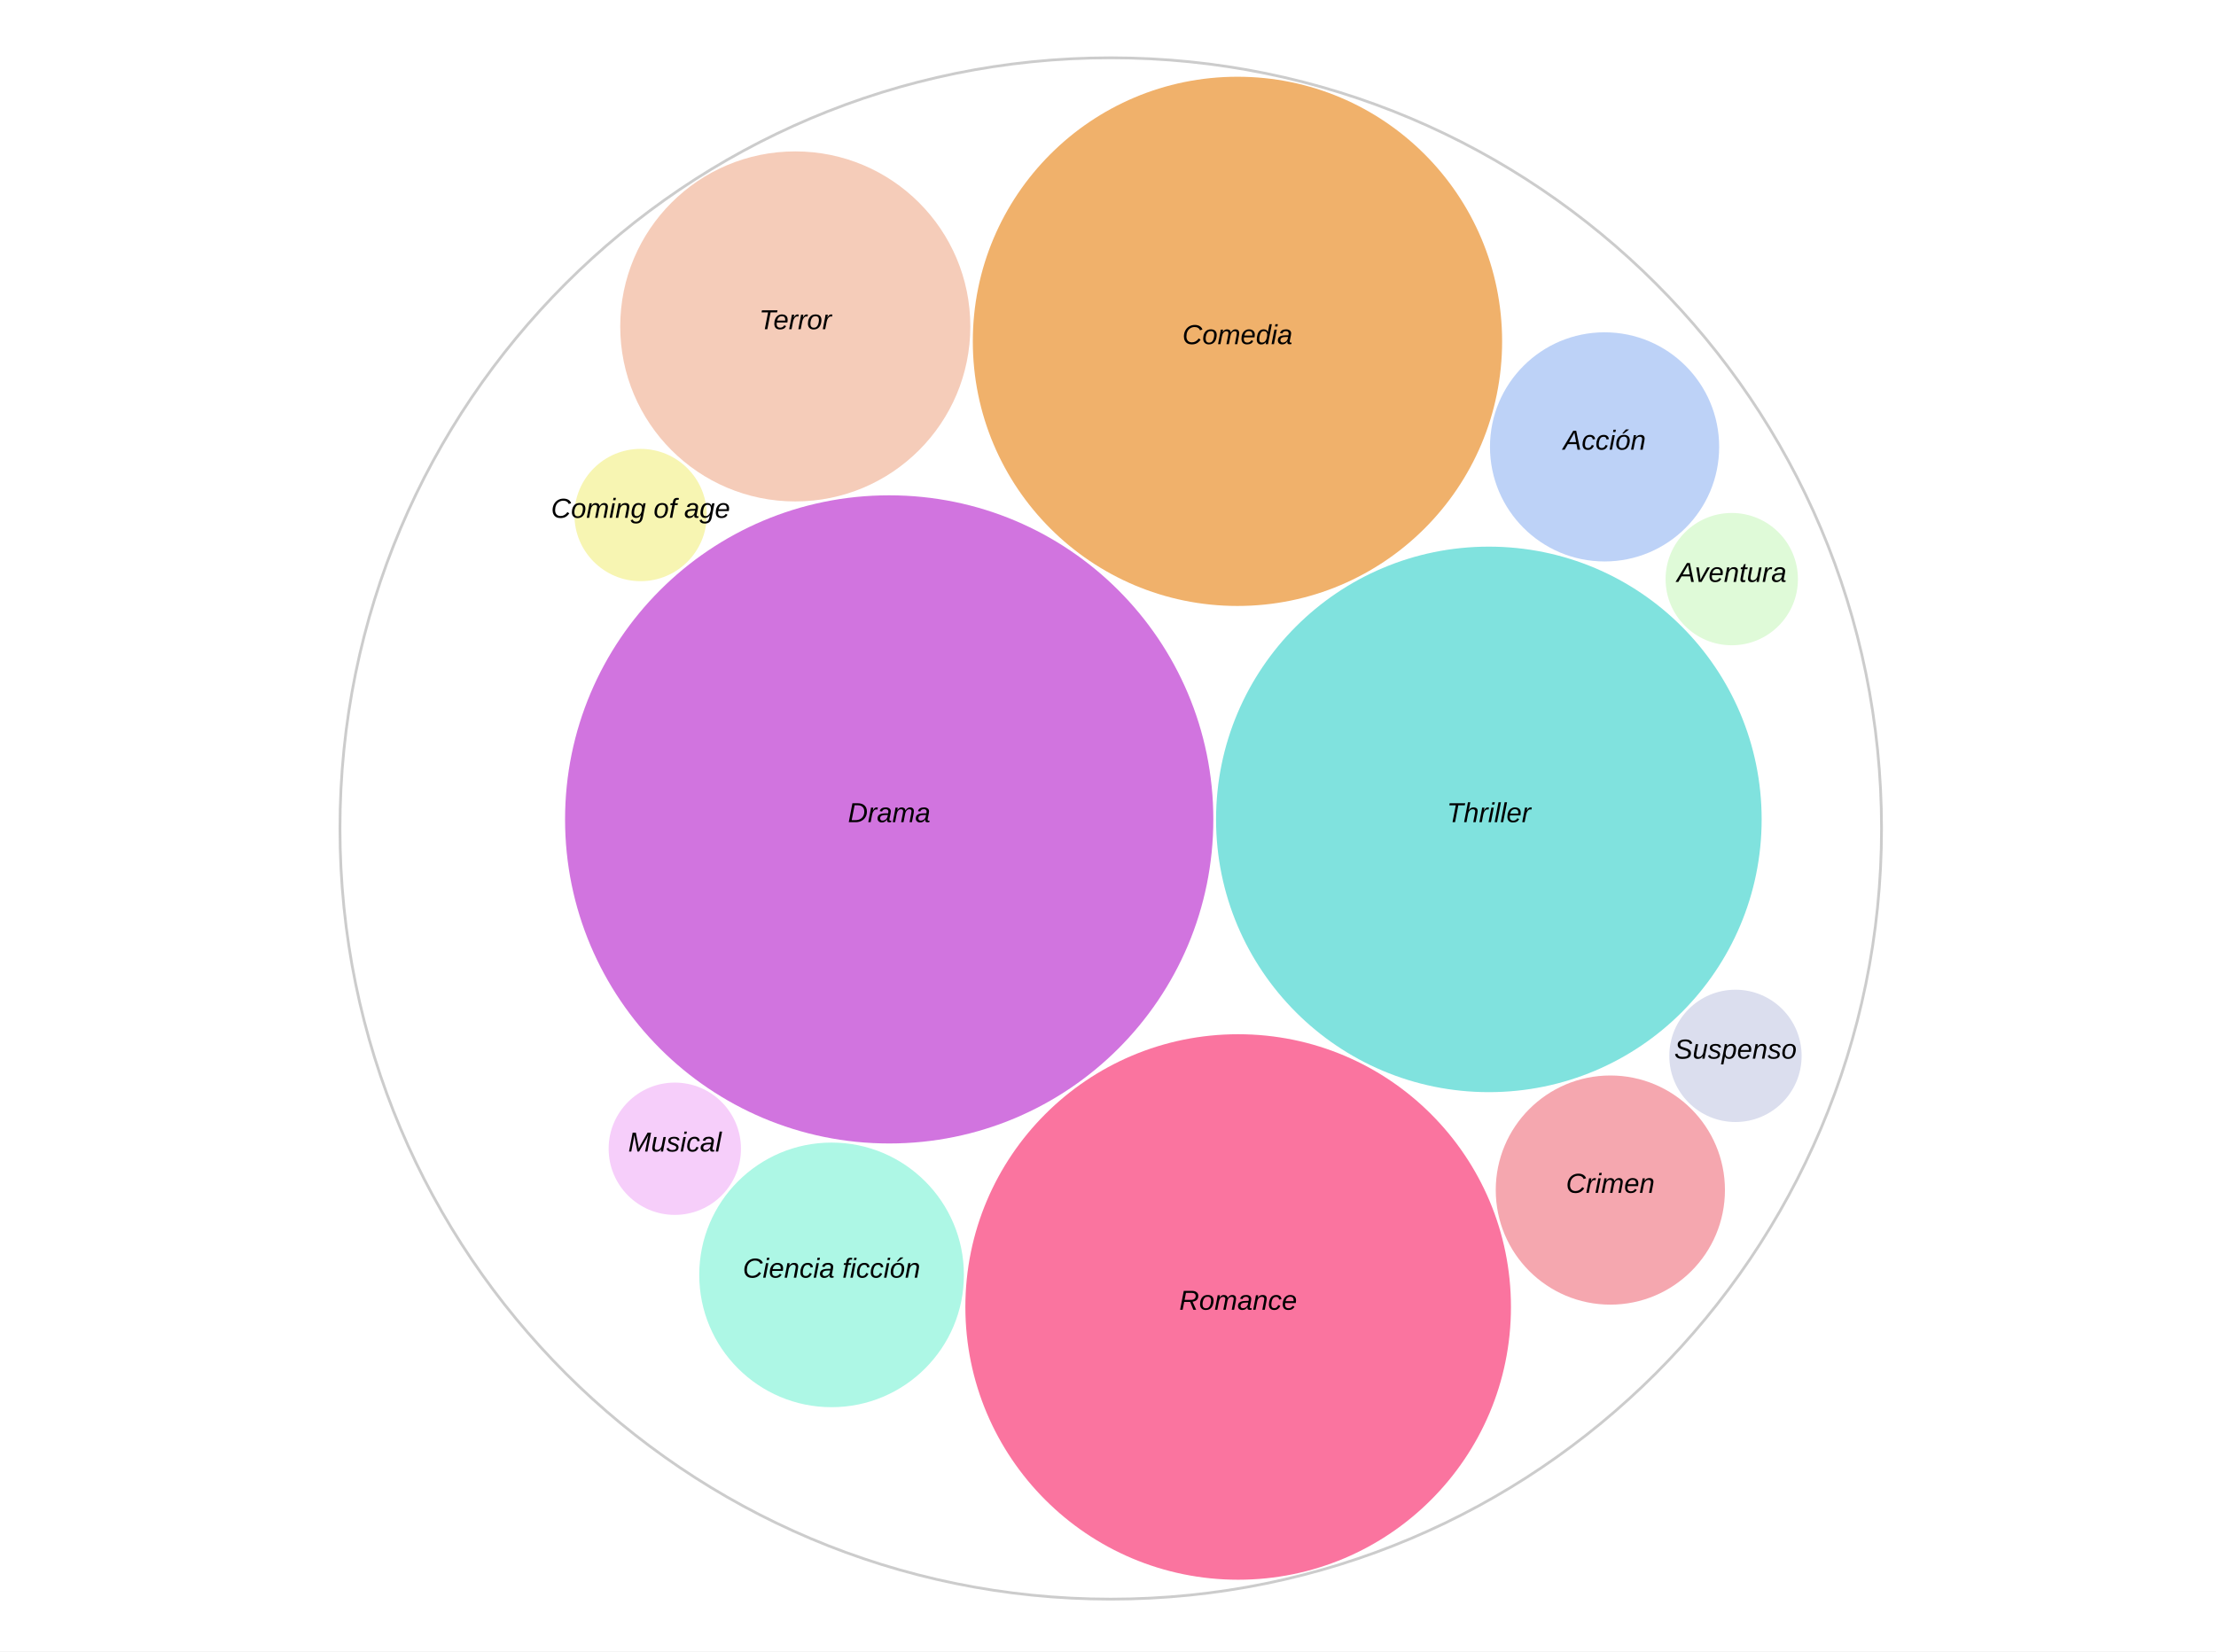
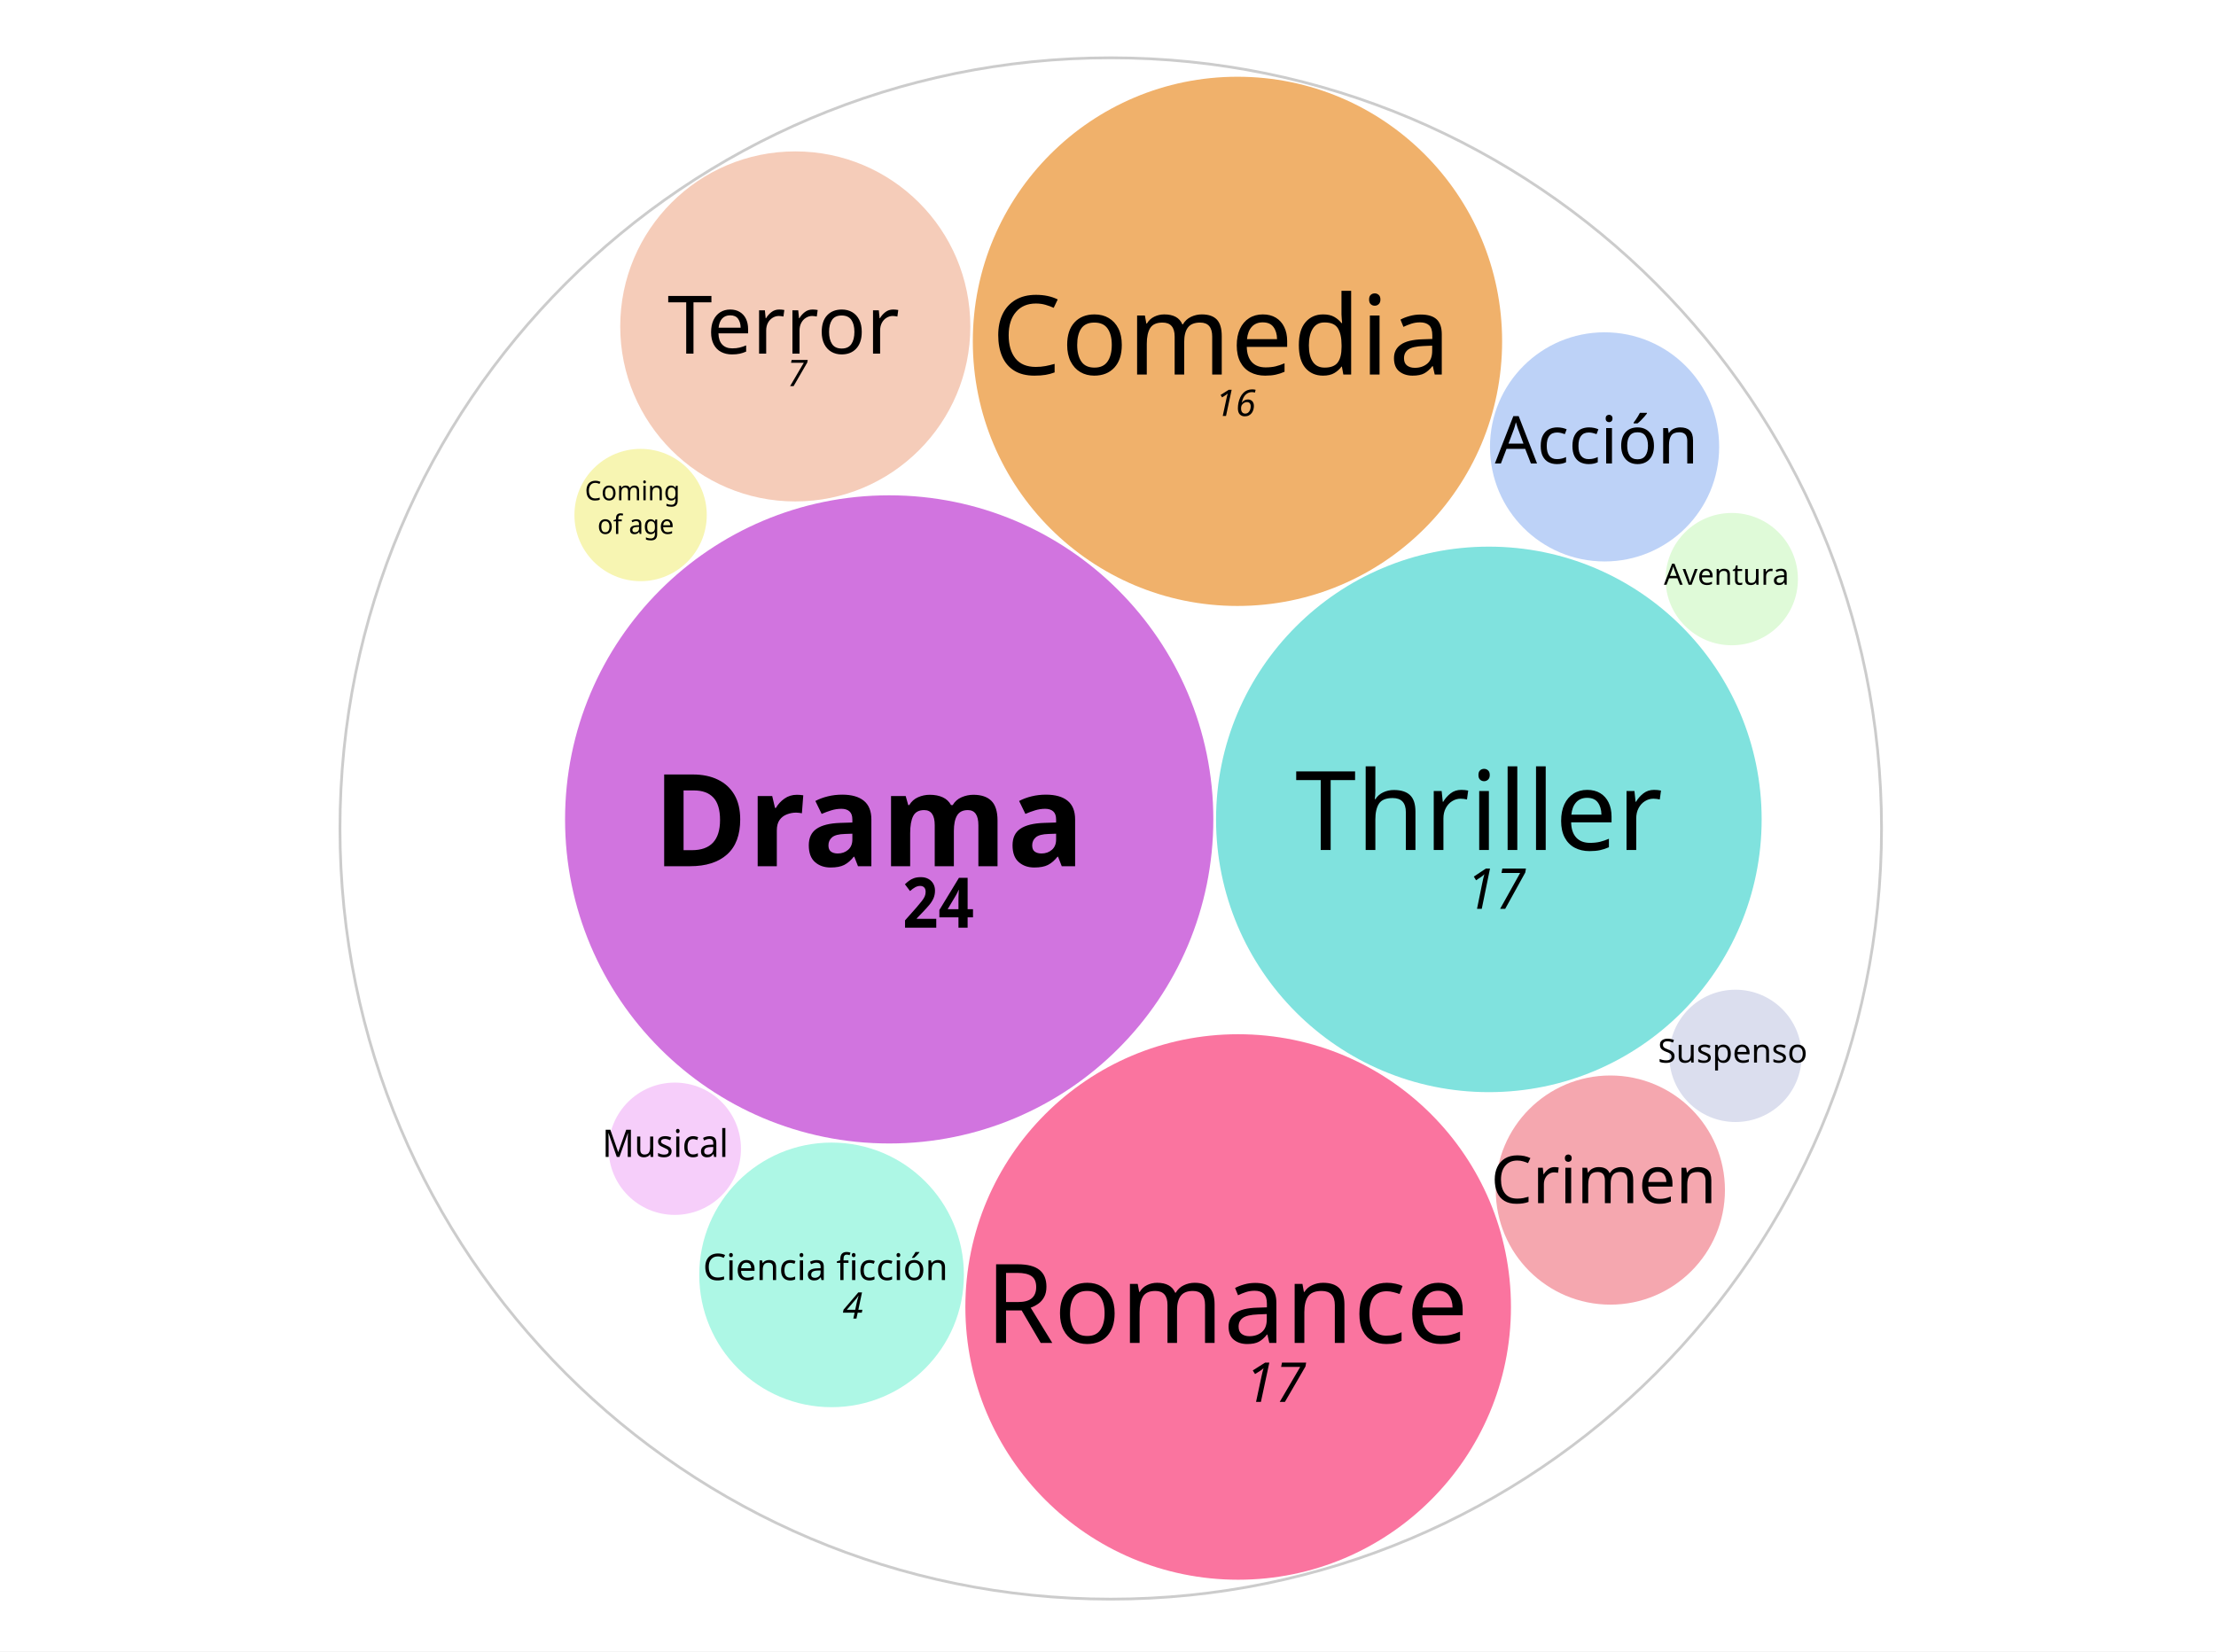
- <svg xmlns="http://www.w3.org/2000/svg" width="805" height="600">
+ <svg xmlns="http://www.w3.org/2000/svg" width="805" height="600" version="1.1" id="svg13">
+   <defs id="defs13" />
  <rect width="805" height="600" x="0" y="0" fill="#FFFFFF" id="background" />
  <g transform="translate(20,20)" id="viz">
    <g id="nodes">
-       <g transform="translate(383.5,281)">
+       <g transform="translate(383.5,281)" id="g1">
        <path id="p_943.5" d="M-5.143516556418883e-14,280A280,280,0,1,1,5.143516556418883e-14,-280A280,280,0,1,1,-5.143516556418883e-14,280Z" fill="none" stroke="#ccc" />
      </g>
      <g transform="translate(303.0149,277.7037)" id="Drama">
        <path id="p_697.4639729854881" d="M-2.1629473183367198e-14,117.745A117.745,117.745,0,1,1,2.1629473183367198e-14,-117.745A117.745,117.745,0,1,1,-2.1629473183367198e-14,117.745Z" fill="#d174df" stroke="none" />
      </g>
      <g transform="translate(520.8507,277.7037)" id="Thriller">
        <path id="p_896.6518904085843" d="M-1.8203914269132267e-14,99.097A99.097,99.097,0,1,1,1.8203914269132267e-14,-99.097A99.097,99.097,0,1,1,-1.8203914269132267e-14,99.097Z" fill="#80e2de" stroke="none" />
      </g>
      <g transform="translate(429.7825,454.8545)" id="Romance">
        <path id="p_982.7345016447423" d="M-1.8203914269132267e-14,99.097A99.097,99.097,0,1,1,1.8203914269132267e-14,-99.097A99.097,99.097,0,1,1,-1.8203914269132267e-14,99.097Z" fill="#fa749f" stroke="none" />
      </g>
      <g transform="translate(429.5292,104.0193)" id="Comedia">
        <path id="p_628.6872559874643" d="M-1.7660390901487255e-14,96.139A96.139,96.139,0,1,1,1.7660390901487255e-14,-96.139A96.139,96.139,0,1,1,-1.7660390901487255e-14,96.139Z" fill="#f0b16b" stroke="none" />
      </g>
      <g transform="translate(268.8994,98.59575)" id="Terror">
        <path id="p_430.08488946735173" d="M-1.168125059538077e-14,63.59A63.59,63.59,0,1,1,1.168125059538077e-14,-63.59A63.59,63.59,0,1,1,-1.168125059538077e-14,63.59Z" fill="#f5ccb9" stroke="none" />
      </g>
      <g transform="translate(282.0824,443.1927)" id="Ciencia ficción">
        <path id="p_772.3444735066266" d="M-8.830195450743629e-15,48.069A48.069,48.069,0,1,1,8.830195450743629e-15,-48.069A48.069,48.069,0,1,1,-8.830195450743629e-15,48.069Z" fill="#adf7e5" stroke="none" />
      </g>
      <g transform="translate(562.8875,142.362)" id="Acción">
        <path id="p_745.878735538712" d="M-7.647173580725765e-15,41.629A41.629,41.629,0,1,1,7.647173580725765e-15,-41.629A41.629,41.629,0,1,1,-7.647173580725765e-15,41.629Z" fill="#bdd2f7" stroke="none" />
      </g>
      <g transform="translate(564.9861,412.3756)" id="Crimen">
        <path id="p_1017.9910567201656" d="M-7.647173580725765e-15,41.629A41.629,41.629,0,1,1,7.647173580725765e-15,-41.629A41.629,41.629,0,1,1,-7.647173580725765e-15,41.629Z" fill="#f5a7af" stroke="none" />
      </g>
      <g transform="translate(225.1351,397.3651)" id="Musical">
        <path id="p_645.5349011032438" d="M-4.4150977253718145e-15,24.035A24.035,24.035,0,1,1,4.4150977253718145e-15,-24.035A24.035,24.035,0,1,1,-4.4150977253718145e-15,24.035Z" fill="#f6cefa" stroke="none" />
      </g>
      <g transform="translate(212.7079,167.1199)" id="Coming of age">
        <path id="p_402.86252655846954" d="M-4.4150977253718145e-15,24.035A24.035,24.035,0,1,1,4.4150977253718145e-15,-24.035A24.035,24.035,0,1,1,-4.4150977253718145e-15,24.035Z" fill="#f7f5b2" stroke="none" />
      </g>
      <g transform="translate(609.0912,190.4073)" id="Aventura">
        <path id="p_822.5332015973413" d="M-4.4150977253718145e-15,24.035A24.035,24.035,0,1,1,4.4150977253718145e-15,-24.035A24.035,24.035,0,1,1,-4.4150977253718145e-15,24.035Z" fill="#dffad8" stroke="none" />
      </g>
      <g transform="translate(610.4375,363.6179)" id="Suspenso">
        <path id="p_997.0900426719797" d="M-4.4150977253718145e-15,24.035A24.035,24.035,0,1,1,4.4150977253718145e-15,-24.035A24.035,24.035,0,1,1,-4.4150977253718145e-15,24.035Z" fill="#dbdeee" stroke="none" />
      </g>
    </g>
-     <g id="labels">
-       <g transform="translate(303.0149,277.7037)">
-         <text text-anchor="middle" dominant-baseline="text-before-edge" transform="translate(0,-5.59375)">
-           <tspan x="0" y="0" dy="0" style="font-family: Arial, sans-serif; font-size: 10px; fill: black; font-weight: normal; font-style: italic;">Drama</tspan>
+     <g id="labels" transform="translate(-3.627447,-3.372586)">
+       <g transform="translate(610.4375,363.6179)" id="g13">
+         <text text-anchor="middle" dominant-baseline="text-before-edge" id="text1" style="font-style:normal;font-variant:normal;font-weight:bold;font-stretch:normal;font-size:46.667px;font-family:'Snell Roundhand';-inkscape-font-specification:'Snell Roundhand, Bold';font-variant-ligatures:normal;font-variant-caps:normal;font-variant-numeric:normal;font-variant-east-asian:normal;dominant-baseline:text-before-edge;text-anchor:middle" x="-311.249" y="-101.743">
+           <tspan x="-311.249" y="-101.743" dy="0" style="font-style:normal;font-variant:normal;font-weight:bold;font-stretch:normal;font-size:46.667px;font-family:'Snell Roundhand';-inkscape-font-specification:'Snell Roundhand, Bold';font-variant-ligatures:normal;font-variant-caps:normal;font-variant-numeric:normal;font-variant-east-asian:normal;fill:#000000" id="tspan1">Drama</tspan>
+         </text>
+         <text text-anchor="middle" dominant-baseline="text-before-edge" id="text2" style="font-style:normal;font-variant:normal;font-weight:500;font-stretch:normal;font-size:40px;font-family:'Snell Roundhand';-inkscape-font-specification:'Snell Roundhand, Medium';font-variant-ligatures:normal;font-variant-caps:normal;font-variant-numeric:normal;font-variant-east-asian:normal;dominant-baseline:text-before-edge;text-anchor:middle" x="-89.587" y="-102.462">
+           <tspan x="-89.587" y="-102.462" dy="0" style="font-style:normal;font-variant:normal;font-weight:500;font-stretch:normal;font-size:40px;font-family:'Snell Roundhand';-inkscape-font-specification:'Snell Roundhand, Medium';font-variant-ligatures:normal;font-variant-caps:normal;font-variant-numeric:normal;font-variant-east-asian:normal;fill:#000000" id="tspan2">Thriller</tspan>
+         </text>
+         <text text-anchor="middle" dominant-baseline="text-before-edge" id="text3" style="font-style:normal;font-variant:normal;font-weight:500;font-stretch:normal;font-size:40px;font-family:'Snell Roundhand';-inkscape-font-specification:'Snell Roundhand, Medium';font-variant-ligatures:normal;font-variant-caps:normal;font-variant-numeric:normal;font-variant-east-asian:normal;dominant-baseline:text-before-edge;text-anchor:middle" x="-181.131" y="76.624">
+           <tspan x="-181.131" y="76.624" dy="0" style="font-style:normal;font-variant:normal;font-weight:500;font-stretch:normal;font-size:40px;font-family:'Snell Roundhand';-inkscape-font-specification:'Snell Roundhand, Medium';font-variant-ligatures:normal;font-variant-caps:normal;font-variant-numeric:normal;font-variant-east-asian:normal;fill:#000000" id="tspan3">Romance</tspan>
+         </text>
+         <text text-anchor="middle" dominant-baseline="text-before-edge" id="text4" style="font-style:normal;font-variant:normal;font-weight:500;font-stretch:normal;font-size:40px;font-family:'Snell Roundhand';-inkscape-font-specification:'Snell Roundhand, Medium';font-variant-ligatures:normal;font-variant-caps:normal;font-variant-numeric:normal;font-variant-east-asian:normal;dominant-baseline:text-before-edge;text-anchor:middle" x="-183.224" y="-275.209">
+           <tspan x="-183.224" y="-275.209" dy="0" style="font-style:normal;font-variant:normal;font-weight:500;font-stretch:normal;font-size:40px;font-family:'Snell Roundhand';-inkscape-font-specification:'Snell Roundhand, Medium';font-variant-ligatures:normal;font-variant-caps:normal;font-variant-numeric:normal;font-variant-east-asian:normal;fill:#000000" id="tspan4">Comedia</tspan>
+         </text>
+         <text text-anchor="middle" dominant-baseline="text-before-edge" id="text8" style="font-style:normal;font-variant:normal;font-weight:500;font-stretch:normal;font-size:24px;font-family:'Snell Roundhand';-inkscape-font-specification:'Snell Roundhand, Medium';font-variant-ligatures:normal;font-variant-caps:normal;font-variant-numeric:normal;font-variant-east-asian:normal" x="-44.251" y="38.266">
+           <tspan x="-44.251" y="38.266" dy="0" style="font-style:normal;font-variant:normal;font-weight:500;font-stretch:normal;font-size:24px;font-family:'Snell Roundhand';-inkscape-font-specification:'Snell Roundhand, Medium';font-variant-ligatures:normal;font-variant-caps:normal;font-variant-numeric:normal;font-variant-east-asian:normal;fill:#000000" id="tspan8">Crimen</tspan>
+         </text>
+         <text text-anchor="middle" dominant-baseline="text-before-edge" id="text5" style="font-style:normal;font-variant:normal;font-weight:500;font-stretch:normal;font-size:29.333px;font-family:'Snell Roundhand';-inkscape-font-specification:'Snell Roundhand, Medium';font-variant-ligatures:normal;font-variant-caps:normal;font-variant-numeric:normal;font-variant-east-asian:normal;dominant-baseline:text-before-edge;text-anchor:middle" x="-342.208" y="-274.533">
+           <tspan x="-342.208" y="-274.533" dy="0" style="font-style:normal;font-variant:normal;font-weight:500;font-stretch:normal;font-size:29.333px;font-family:'Snell Roundhand';-inkscape-font-specification:'Snell Roundhand, Medium';font-variant-ligatures:normal;font-variant-caps:normal;font-variant-numeric:normal;font-variant-east-asian:normal;fill:#000000" id="tspan5">Terror</tspan>
+         </text>
+         <text text-anchor="middle" dominant-baseline="text-before-edge" id="text6" style="font-style:normal;font-variant:normal;font-weight:500;font-stretch:normal;font-size:13.333px;font-family:'Snell Roundhand';-inkscape-font-specification:'Snell Roundhand, Medium';font-variant-ligatures:normal;font-variant-caps:normal;font-variant-numeric:normal;font-variant-east-asian:normal;dominant-baseline:text-before-edge;text-anchor:middle" x="-326.928" y="74.479">
+           <tspan x="-326.928" y="74.479" dy="0" style="font-style:normal;font-variant:normal;font-weight:500;font-stretch:normal;font-size:13.333px;font-family:'Snell Roundhand';-inkscape-font-specification:'Snell Roundhand, Medium';font-variant-ligatures:normal;font-variant-caps:normal;font-variant-numeric:normal;font-variant-east-asian:normal;fill:#000000" id="tspan6">Ciencia ficción</tspan>
+         </text>
+         <text text-anchor="middle" dominant-baseline="text-before-edge" id="text7" style="font-style:normal;font-variant:normal;font-weight:500;font-stretch:normal;font-size:24px;font-family:'Snell Roundhand';-inkscape-font-specification:'Snell Roundhand, Medium';font-variant-ligatures:normal;font-variant-caps:normal;font-variant-numeric:normal;font-variant-east-asian:normal" x="-46.806" y="-230.482">
+           <tspan x="-46.806" y="-230.482" dy="0" style="font-style:normal;font-variant:normal;font-weight:500;font-stretch:normal;font-size:24px;font-family:'Snell Roundhand';-inkscape-font-specification:'Snell Roundhand, Medium';font-variant-ligatures:normal;font-variant-caps:normal;font-variant-numeric:normal;font-variant-east-asian:normal;fill:#000000" id="tspan7">Acción</tspan>
+         </text>
+         <text text-anchor="middle" dominant-baseline="text-before-edge" id="text9" style="font-style:normal;font-variant:normal;font-weight:500;font-stretch:normal;font-size:13.333px;font-family:'Snell Roundhand';-inkscape-font-specification:'Snell Roundhand, Medium';font-variant-ligatures:normal;font-variant-caps:normal;font-variant-numeric:normal;font-variant-east-asian:normal;dominant-baseline:text-before-edge;text-anchor:middle;stroke-width:0.778" x="-399.062" y="28.34" transform="scale(0.9650954,1.036167)">
+           <tspan x="-399.062" y="28.34" dy="0" style="font-style:normal;font-variant:normal;font-weight:500;font-stretch:normal;font-size:13.333px;font-family:'Snell Roundhand';-inkscape-font-specification:'Snell Roundhand, Medium';font-variant-ligatures:normal;font-variant-caps:normal;font-variant-numeric:normal;font-variant-east-asian:normal;fill:#000000;stroke-width:0.778" id="tspan9">Musical</tspan>
+         </text>
+         <text text-anchor="middle" dominant-baseline="text-before-edge" id="text10" style="font-style:normal;font-variant:normal;font-weight:500;font-stretch:normal;font-size:9.603px;font-family:'Snell Roundhand';-inkscape-font-specification:'Snell Roundhand, Medium';font-variant-ligatures:normal;font-variant-caps:normal;font-variant-numeric:normal;font-variant-east-asian:normal;dominant-baseline:text-before-edge;text-anchor:middle;stroke-width:0.72" x="-403.29" y="-202.288" transform="scale(0.9815952,1.01875)">
+           <tspan id="tspan19" x="-403.29" y="-202.288" style="stroke-width:0.72">Coming</tspan>
+           <tspan id="tspan20" x="-403.29" y="-190.285" style="stroke-width:0.72">of age</tspan>
+         </text>
+         <text text-anchor="middle" dominant-baseline="text-before-edge" id="text11" style="font-style:normal;font-variant:normal;font-weight:500;font-stretch:normal;font-size:10.667px;font-family:'Snell Roundhand';-inkscape-font-specification:'Snell Roundhand, Medium';font-variant-ligatures:normal;font-variant-caps:normal;font-variant-numeric:normal;font-variant-east-asian:normal;dominant-baseline:text-before-edge;text-anchor:middle;display:inline" x="0.36" y="-176.072">
+           <tspan x="0.36" y="-176.072" dy="0" style="font-style:normal;font-variant:normal;font-weight:500;font-stretch:normal;font-size:10.667px;font-family:'Snell Roundhand';-inkscape-font-specification:'Snell Roundhand, Medium';font-variant-ligatures:normal;font-variant-caps:normal;font-variant-numeric:normal;font-variant-east-asian:normal;fill:#000000" id="tspan11">Aventura</tspan>
+         </text>
+         <text text-anchor="middle" dominant-baseline="text-before-edge" id="text12" style="font-style:normal;font-variant:normal;font-weight:500;font-stretch:normal;font-size:12px;font-family:'Snell Roundhand';-inkscape-font-specification:'Snell Roundhand, Medium';font-variant-ligatures:normal;font-variant-caps:normal;font-variant-numeric:normal;font-variant-east-asian:normal;dominant-baseline:text-before-edge;text-anchor:middle" y="-3.498" x="2.632">
+           <tspan x="2.632" y="-3.498" dy="0" style="font-style:normal;font-variant:normal;font-weight:500;font-stretch:normal;font-size:12px;font-family:'Snell Roundhand';-inkscape-font-specification:'Snell Roundhand, Medium';font-variant-ligatures:normal;font-variant-caps:normal;font-variant-numeric:normal;font-variant-east-asian:normal;fill:#000000" id="tspan12">Suspenso</tspan>
        </text>
      </g>
-       <g transform="translate(520.8507,277.7037)">
-         <text text-anchor="middle" dominant-baseline="text-before-edge" transform="translate(0,-5.59375)">
-           <tspan x="0" y="0" dy="0" style="font-family: Arial, sans-serif; font-size: 10px; fill: black; font-weight: normal; font-style: italic;">Thriller</tspan>
-         </text>
-       </g>
-       <g transform="translate(429.7825,454.8545)">
-         <text text-anchor="middle" dominant-baseline="text-before-edge" transform="translate(0,-5.59375)">
-           <tspan x="0" y="0" dy="0" style="font-family: Arial, sans-serif; font-size: 10px; fill: black; font-weight: normal; font-style: italic;">Romance</tspan>
-         </text>
-       </g>
-       <g transform="translate(429.5292,104.0193)">
-         <text text-anchor="middle" dominant-baseline="text-before-edge" transform="translate(0,-5.59375)">
-           <tspan x="0" y="0" dy="0" style="font-family: Arial, sans-serif; font-size: 10px; fill: black; font-weight: normal; font-style: italic;">Comedia</tspan>
-         </text>
-       </g>
-       <g transform="translate(268.8994,98.59575)">
-         <text text-anchor="middle" dominant-baseline="text-before-edge" transform="translate(0,-5.59375)">
-           <tspan x="0" y="0" dy="0" style="font-family: Arial, sans-serif; font-size: 10px; fill: black; font-weight: normal; font-style: italic;">Terror</tspan>
-         </text>
-       </g>
-       <g transform="translate(282.0824,443.1927)">
-         <text text-anchor="middle" dominant-baseline="text-before-edge" transform="translate(0,-5.59375)">
-           <tspan x="0" y="0" dy="0" style="font-family: Arial, sans-serif; font-size: 10px; fill: black; font-weight: normal; font-style: italic;">Ciencia ficción</tspan>
-         </text>
-       </g>
-       <g transform="translate(562.8875,142.362)">
-         <text text-anchor="middle" dominant-baseline="text-before-edge" transform="translate(0,-5.59375)">
-           <tspan x="0" y="0" dy="0" style="font-family: Arial, sans-serif; font-size: 10px; fill: black; font-weight: normal; font-style: italic;">Acción</tspan>
-         </text>
-       </g>
-       <g transform="translate(564.9861,412.3756)">
-         <text text-anchor="middle" dominant-baseline="text-before-edge" transform="translate(0,-5.59375)">
-           <tspan x="0" y="0" dy="0" style="font-family: Arial, sans-serif; font-size: 10px; fill: black; font-weight: normal; font-style: italic;">Crimen</tspan>
-         </text>
-       </g>
-       <g transform="translate(225.1351,397.3651)">
-         <text text-anchor="middle" dominant-baseline="text-before-edge" transform="translate(0,-5.59375)">
-           <tspan x="0" y="0" dy="0" style="font-family: Arial, sans-serif; font-size: 10px; fill: black; font-weight: normal; font-style: italic;">Musical</tspan>
-         </text>
-       </g>
-       <g transform="translate(212.7079,167.1199)">
-         <text text-anchor="middle" dominant-baseline="text-before-edge" transform="translate(0,-5.59375)">
-           <tspan x="0" y="0" dy="0" style="font-family: Arial, sans-serif; font-size: 10px; fill: black; font-weight: normal; font-style: italic;">Coming of age</tspan>
-         </text>
-       </g>
-       <g transform="translate(609.0912,190.4073)">
-         <text text-anchor="middle" dominant-baseline="text-before-edge" transform="translate(0,-5.59375)">
-           <tspan x="0" y="0" dy="0" style="font-family: Arial, sans-serif; font-size: 10px; fill: black; font-weight: normal; font-style: italic;">Aventura</tspan>
-         </text>
-       </g>
-       <g transform="translate(610.4375,363.6179)">
-         <text text-anchor="middle" dominant-baseline="text-before-edge" transform="translate(0,-5.59375)">
-           <tspan x="0" y="0" dy="0" style="font-family: Arial, sans-serif; font-size: 10px; fill: black; font-weight: normal; font-style: italic;">Suspenso</tspan>
-         </text>
-       </g>
+       <text xml:space="preserve" style="font-style:normal;font-variant:normal;font-weight:bold;font-stretch:normal;font-size:24px;font-family:Didot;-inkscape-font-specification:'Didot, Bold';font-variant-ligatures:normal;font-variant-caps:normal;font-variant-numeric:normal;font-variant-east-asian:normal;writing-mode:lr-tb;direction:ltr;fill:#000000;stroke-width:1.434" x="329.166" y="303.224" id="text13" transform="scale(0.9463255,1.056719)">
+         <tspan id="tspan13" x="329.166" y="303.224" style="stroke-width:1.434;-inkscape-font-specification:'Didot, Bold';font-family:Didot;font-weight:bold;font-style:normal;font-stretch:normal;font-variant:normal;font-size:24px;font-variant-ligatures:normal;font-variant-caps:normal;font-variant-numeric:normal;font-variant-east-asian:normal">24</tspan>
+       </text>
+       <text xml:space="preserve" style="font-style:italic;font-variant:normal;font-weight:normal;font-stretch:normal;font-size:13.333px;font-family:Didot;-inkscape-font-specification:'Didot, Italic';font-variant-ligatures:normal;font-variant-caps:normal;font-variant-numeric:normal;font-variant-east-asian:normal;writing-mode:lr-tb;direction:ltr;fill:#000000" x="269.566" y="123.662" id="text14">
+         <tspan id="tspan14" x="269.566" y="123.662">7</tspan>
+       </text>
+       <text xml:space="preserve" style="font-style:italic;font-variant:normal;font-weight:normal;font-stretch:normal;font-size:13.333px;font-family:Didot;-inkscape-font-specification:'Didot, Italic';font-variant-ligatures:normal;font-variant-caps:normal;font-variant-numeric:normal;font-variant-east-asian:normal;writing-mode:lr-tb;direction:ltr;fill:#000000" x="425.12" y="134.497" id="text15">
+         <tspan id="tspan15" x="425.12" y="134.497">16</tspan>
+       </text>
+       <text xml:space="preserve" style="font-style:italic;font-variant:normal;font-weight:normal;font-stretch:normal;font-size:20px;font-family:Didot;-inkscape-font-specification:'Didot, Italic';font-variant-ligatures:normal;font-variant-caps:normal;font-variant-numeric:normal;font-variant-east-asian:normal;writing-mode:lr-tb;direction:ltr;fill:#000000;stroke-width:1.711" x="528.91" y="306.057" id="text16" transform="scale(0.9760272,1.024562)">
+         <tspan id="tspan16" x="528.91" y="306.057" style="font-style:italic;font-variant:normal;font-weight:normal;font-stretch:normal;font-size:20px;font-family:Didot;-inkscape-font-specification:'Didot, Italic';font-variant-ligatures:normal;font-variant-caps:normal;font-variant-numeric:normal;font-variant-east-asian:normal;stroke-width:1.711">17</tspan>
+       </text>
+       <text xml:space="preserve" style="font-style:italic;font-variant:normal;font-weight:normal;font-stretch:normal;font-size:20px;font-family:Didot;-inkscape-font-specification:'Didot, Italic';font-variant-ligatures:normal;font-variant-caps:normal;font-variant-numeric:normal;font-variant-east-asian:normal;writing-mode:lr-tb;direction:ltr;fill:#000000" x="435.86" y="492.721" id="text17">
+         <tspan id="tspan17" x="435.86" y="492.721">17</tspan>
+       </text>
+       <text xml:space="preserve" style="font-style:italic;font-variant:normal;font-weight:normal;font-stretch:normal;font-size:13.333px;font-family:Didot;-inkscape-font-specification:'Didot, Italic';font-variant-ligatures:normal;font-variant-caps:normal;font-variant-numeric:normal;font-variant-east-asian:normal;writing-mode:lr-tb;direction:ltr;fill:#000000" x="289.765" y="462.45" id="text18">
+         <tspan id="tspan18" x="289.765" y="462.45">4</tspan>
+       </text>
    </g>
  </g>
</svg>
